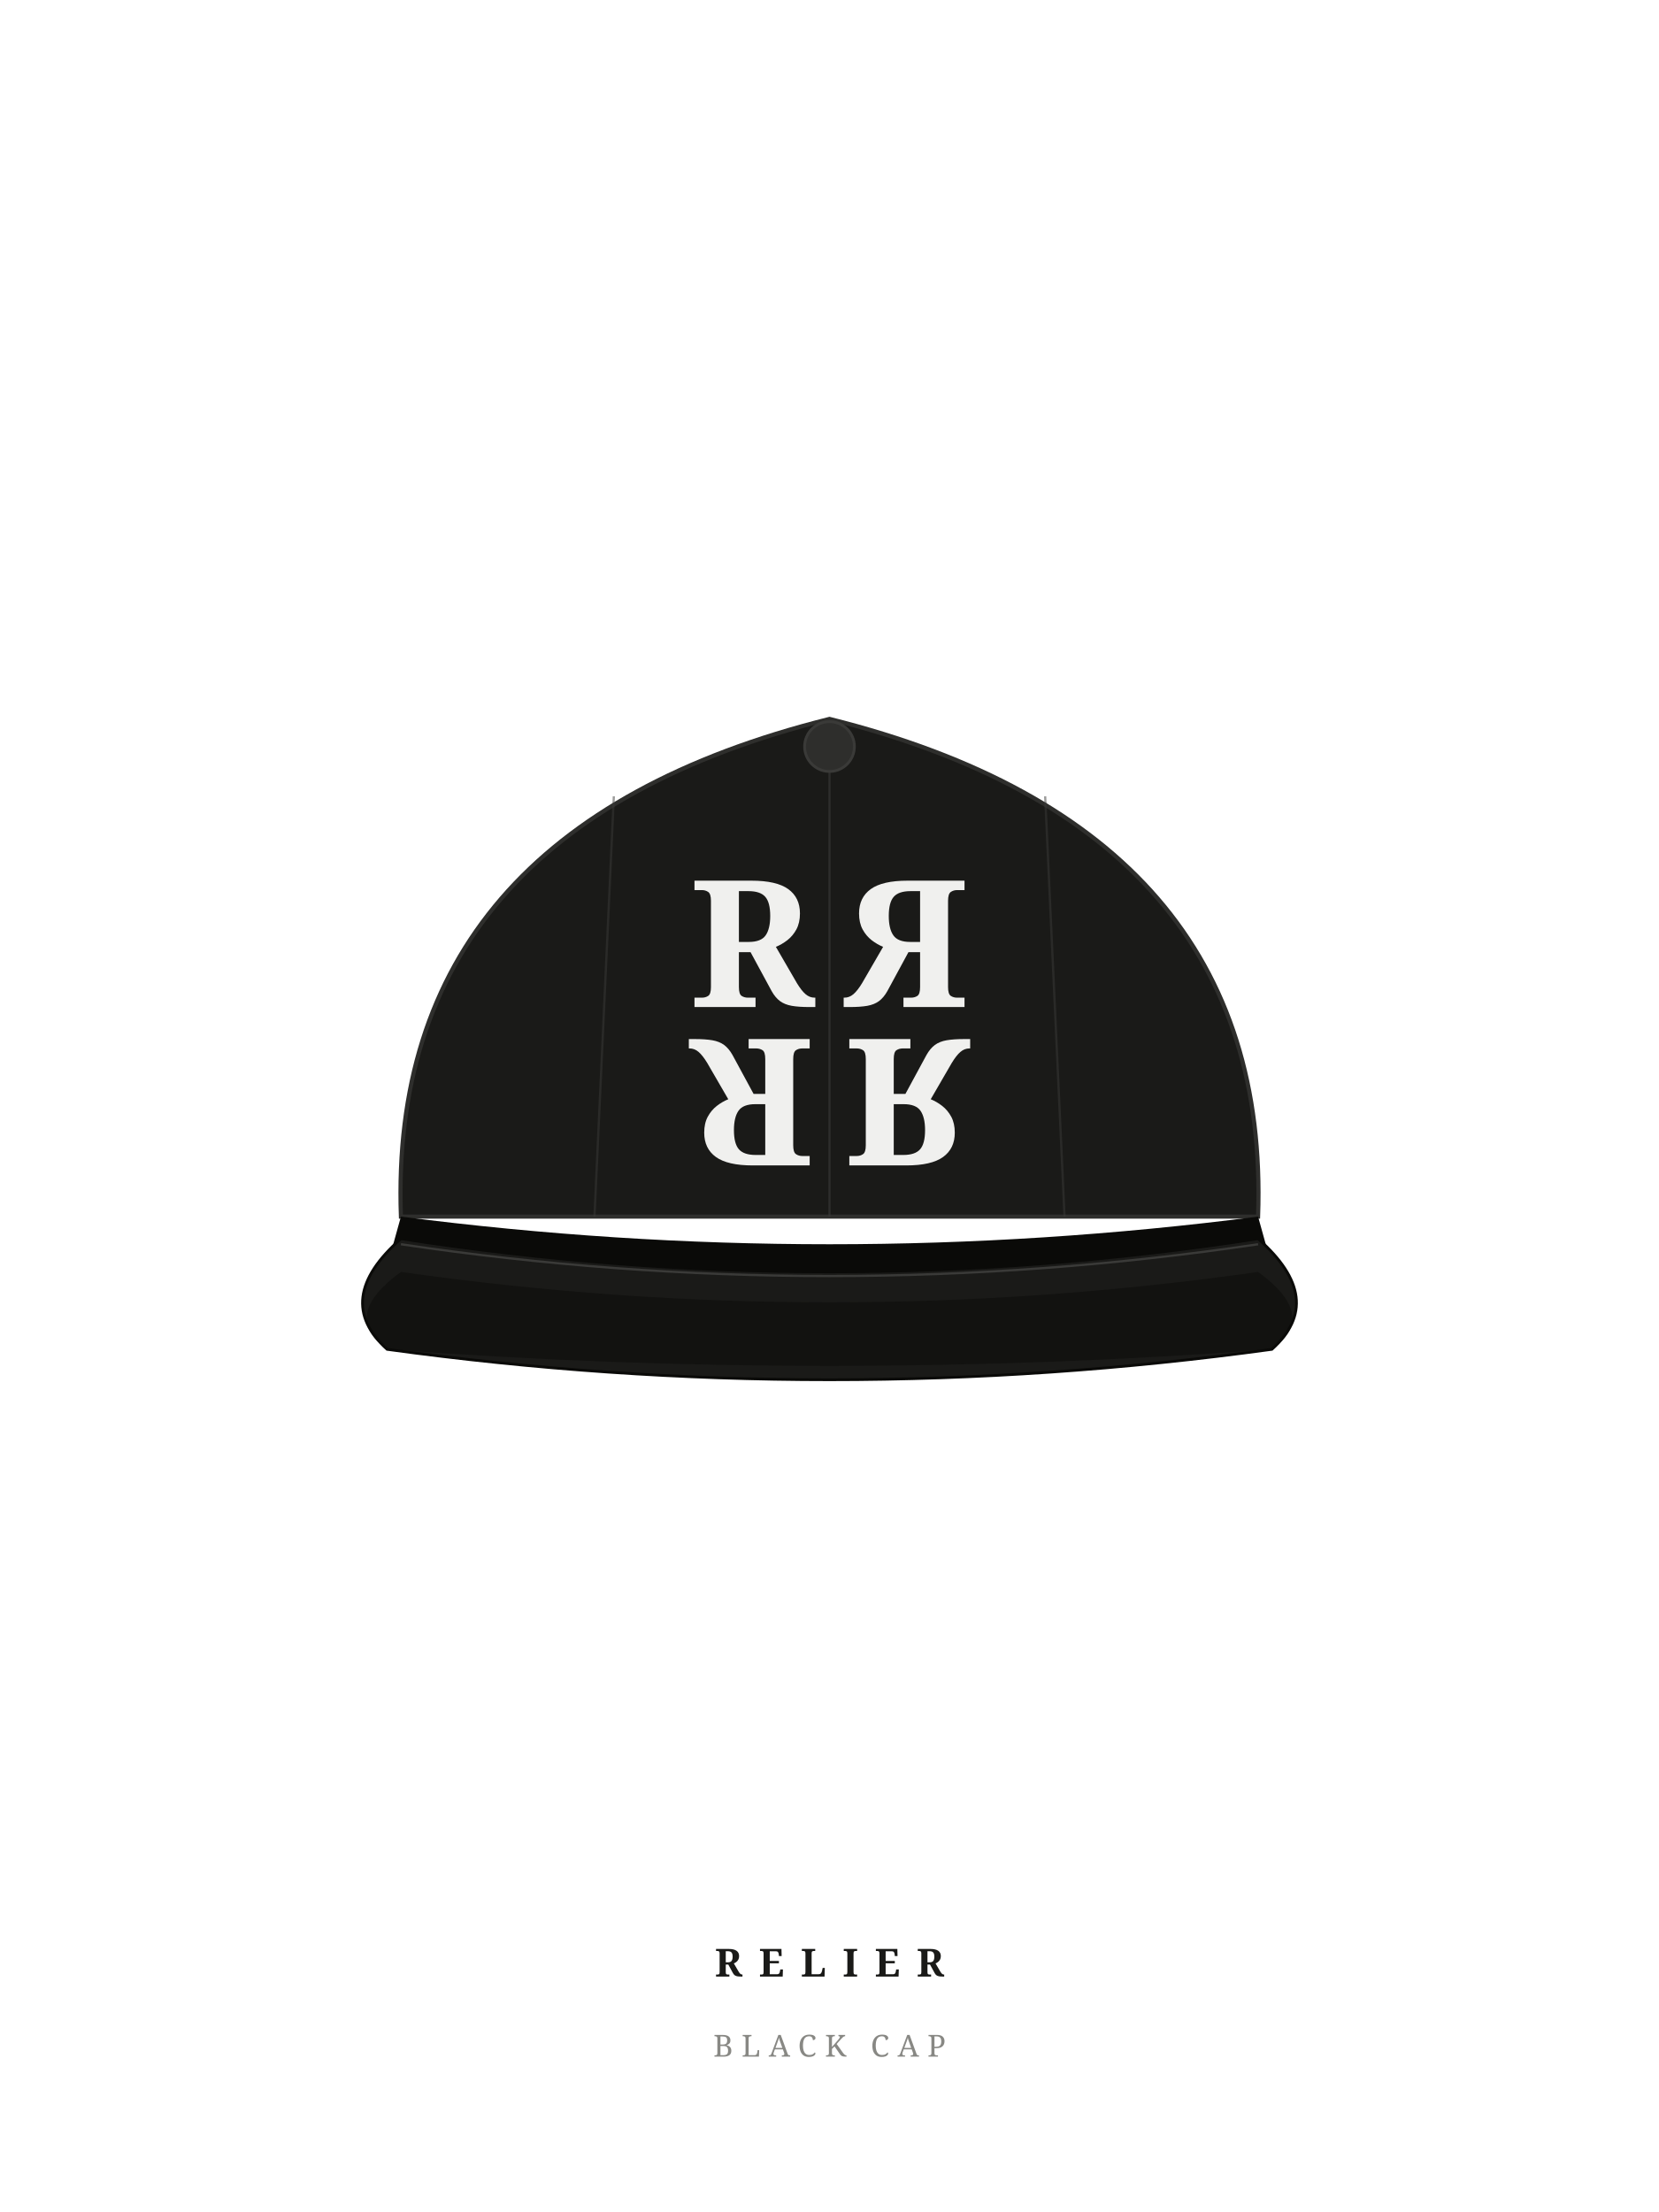
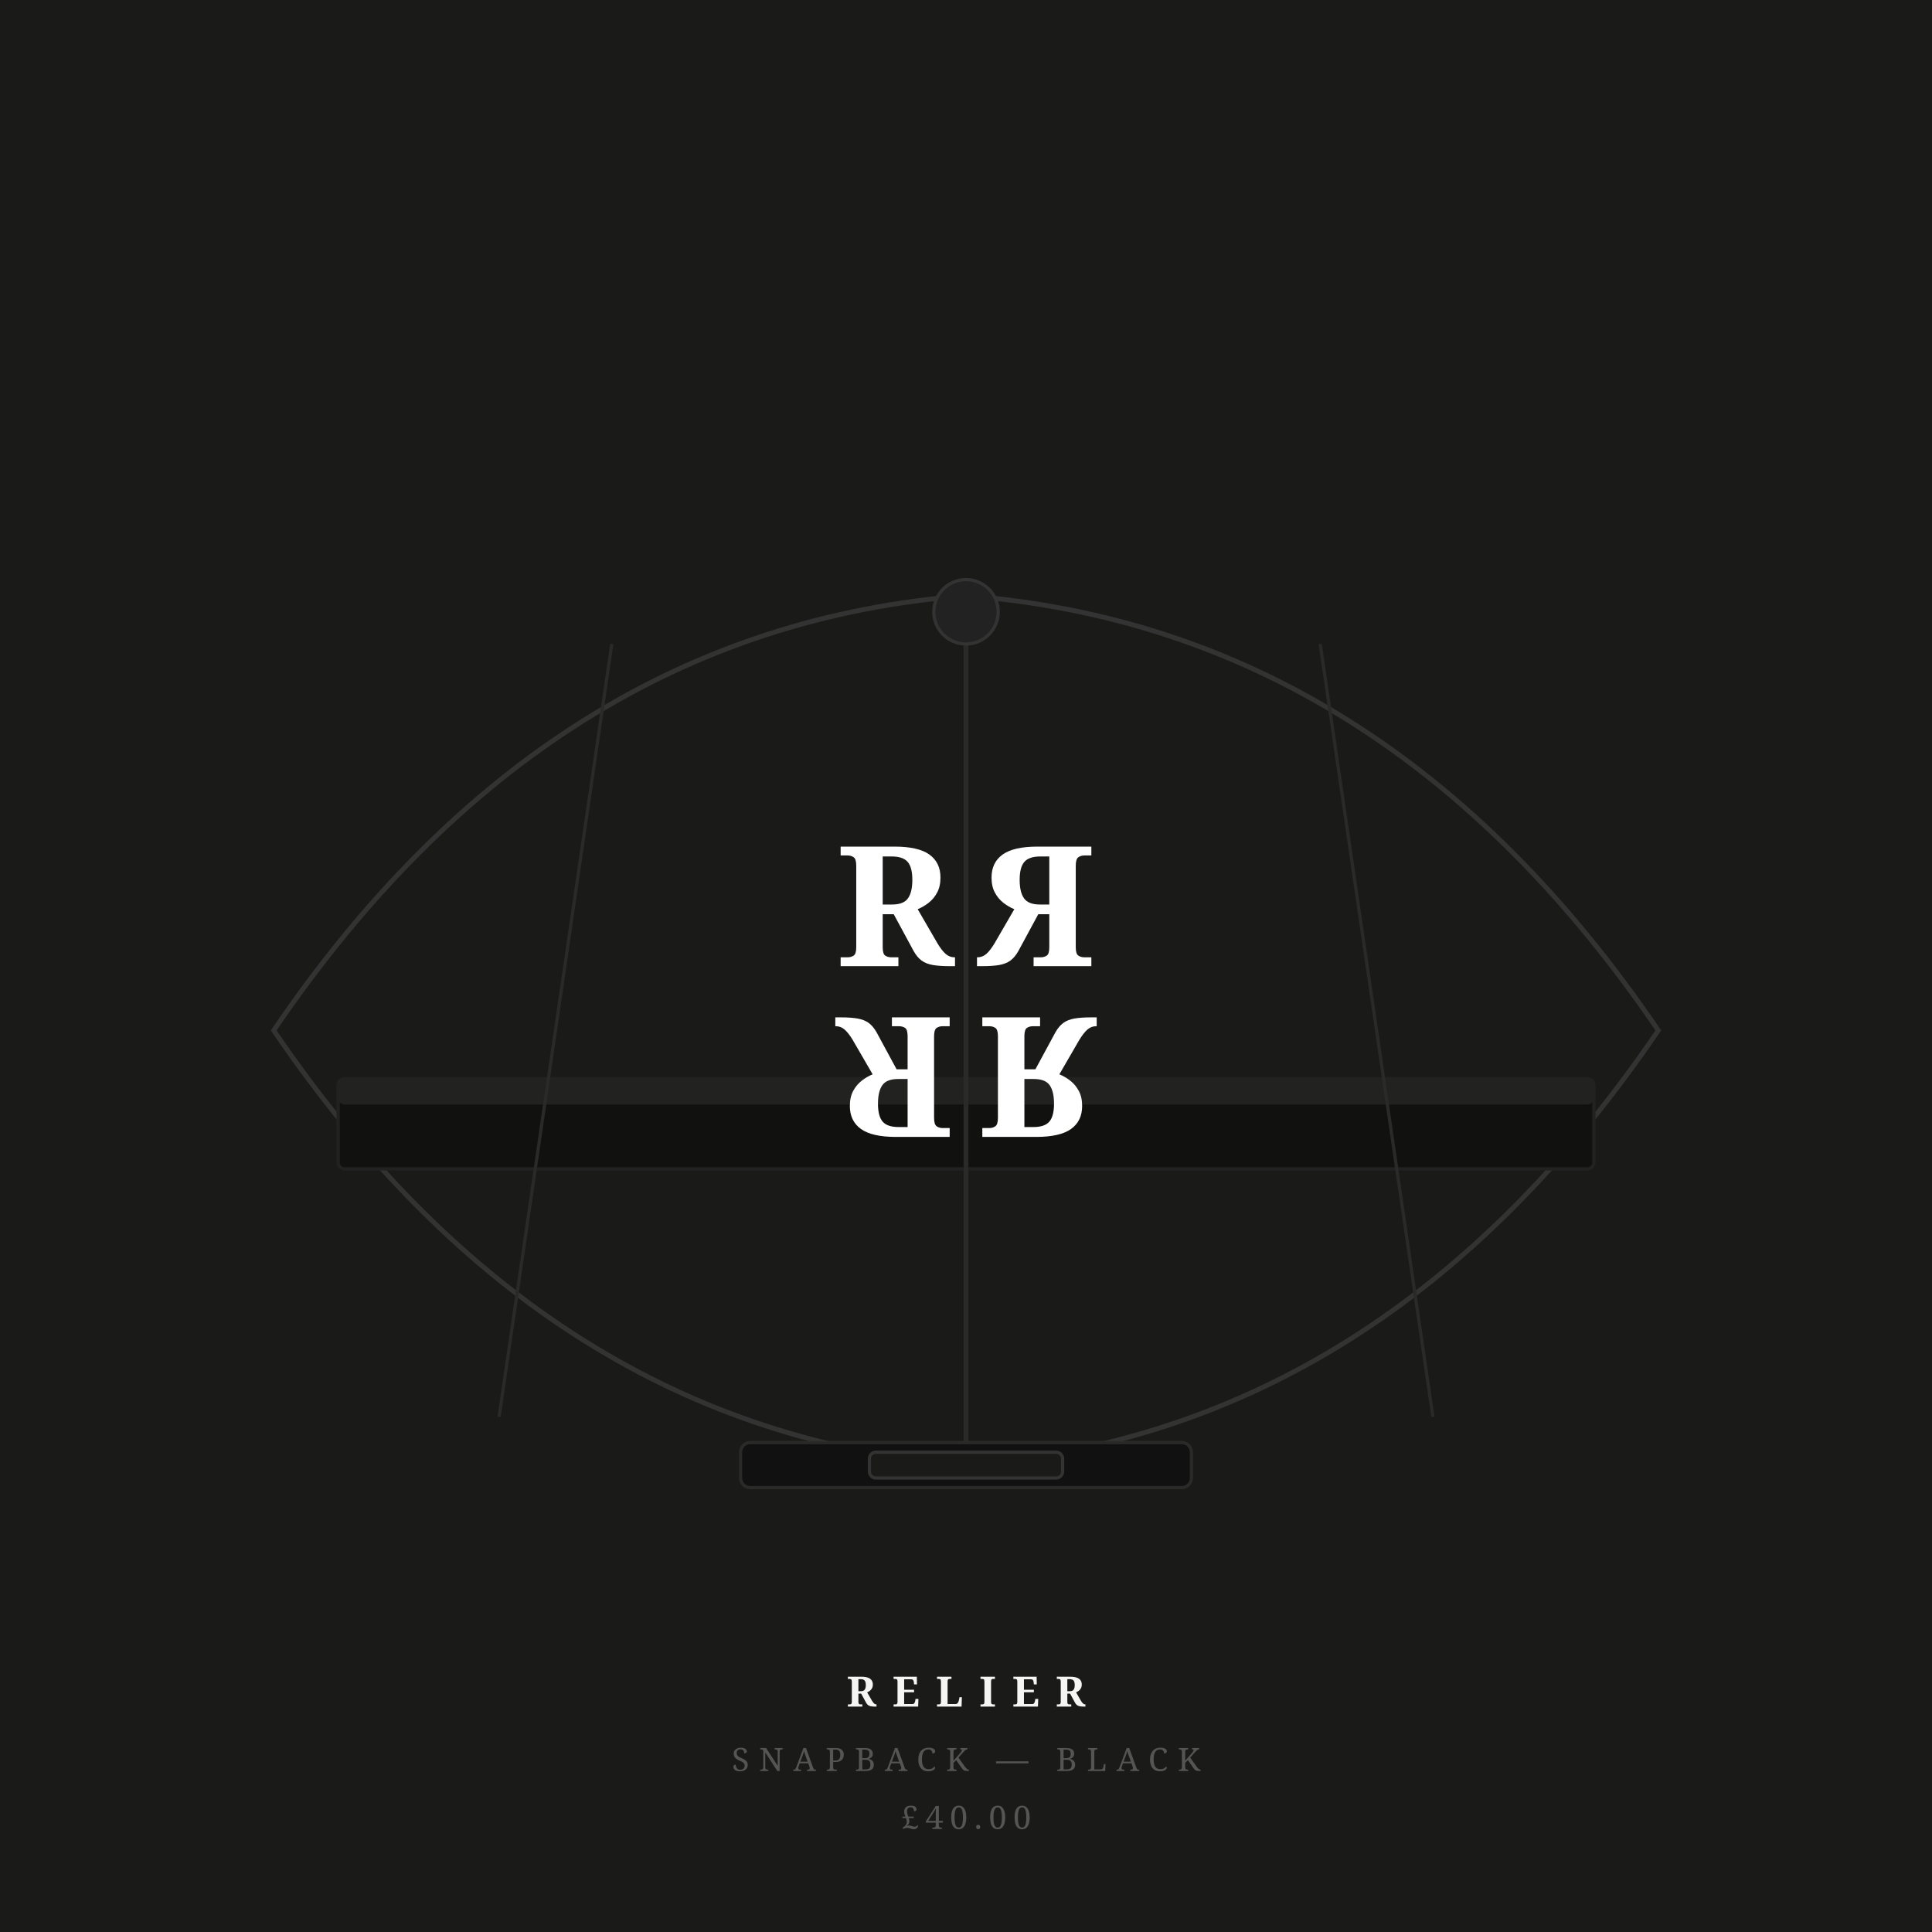
- <svg xmlns="http://www.w3.org/2000/svg" viewBox="0 0 600 800">
-   <rect width="600" height="800" fill="#ffffff" />
-   <path d="M145,440 Q140,300 300,260 Q460,300 455,440 Z" fill="#1a1a18" stroke="#2e2e2c" stroke-width="1.5" />
-   <line x1="300" y1="262" x2="300" y2="440" stroke="#3a3a38" stroke-width="0.8" opacity="0.6" />
-   <line x1="222" y1="288" x2="215" y2="440" stroke="#3a3a38" stroke-width="0.8" opacity="0.5" />
-   <line x1="378" y1="288" x2="385" y2="440" stroke="#3a3a38" stroke-width="0.8" opacity="0.5" />
-   <path d="M145,440 Q300,460 455,440 L460,458 Q300,480 140,458 Z" fill="#0a0a08" />
-   <path d="M145,448 Q300,472 455,448 Q480,470 460,488 Q300,510 140,488 Q120,470 145,448 Z" fill="#1a1a18" stroke="#0a0a08" stroke-width="1" />
-   <path d="M145,450 Q300,473 455,450" fill="none" stroke="#3a3a38" stroke-width="0.8" />
-   <path d="M145,460 Q300,482 455,460 Q477,476 460,488 Q300,500 140,488 Q123,476 145,460 Z" fill="#0a0a08" opacity="0.5" />
-   <circle cx="300" cy="270" r="9" fill="#2e2e2c" stroke="#3a3a38" stroke-width="1" />
-   <text transform="translate(272,342)" text-anchor="middle" dominant-baseline="middle" font-family="Georgia, serif" font-weight="900" font-size="64" fill="#f0f0ee">R</text>
-   <text transform="translate(328,342) scale(-1,1)" text-anchor="middle" dominant-baseline="middle" font-family="Georgia, serif" font-weight="900" font-size="64" fill="#f0f0ee">R</text>
-   <text transform="translate(272,398) scale(-1,-1)" text-anchor="middle" dominant-baseline="middle" font-family="Georgia, serif" font-weight="900" font-size="64" fill="#f0f0ee">R</text>
-   <text transform="translate(328,398) scale(1,-1)" text-anchor="middle" dominant-baseline="middle" font-family="Georgia, serif" font-weight="900" font-size="64" fill="#f0f0ee">R</text>
-   <text x="300" y="710" text-anchor="middle" dominant-baseline="middle" font-family="Georgia, serif" font-weight="700" font-size="14" fill="#1a1a18" letter-spacing="6">RELIER</text>
-   <text x="300" y="740" text-anchor="middle" dominant-baseline="middle" font-family="Georgia, serif" font-size="11" fill="#888884" letter-spacing="3">BLACK CAP</text>
+ <svg xmlns="http://www.w3.org/2000/svg" viewBox="0 0 600 600">
+   <rect width="600" height="600" fill="#1a1a18" />
+   <path d="M300,185 Q430,195 515,320 Q430,445 300,455 Q170,445 85,320 Q170,195 300,185" fill="#1a1a18" stroke="#333" stroke-width="1.5" />
+   <rect x="105" y="335" width="390" height="28" rx="2" fill="#111110" stroke="#222" stroke-width="1" />
+   <rect x="105" y="335" width="390" height="8" rx="2" fill="#222221" />
+   <line x1="300" y1="190" x2="300" y2="452" stroke="#2a2a28" stroke-width="1.5" />
+   <line x1="190" y1="200" x2="155" y2="440" stroke="#2a2a28" stroke-width="1" />
+   <line x1="410" y1="200" x2="445" y2="440" stroke="#2a2a28" stroke-width="1" />
+   <circle cx="300" cy="190" r="10" fill="#222" stroke="#333" stroke-width="1" />
+   <rect x="230" y="448" width="140" height="14" rx="3" fill="#111" stroke="#2a2a28" stroke-width="1" />
+   <rect x="270" y="451" width="60" height="8" rx="2" fill="#1a1a18" stroke="#333" stroke-width="1" />
+   <g transform="translate(300,308)">
+     <text text-anchor="middle" dominant-baseline="middle" font-family="Georgia,serif" font-weight="900" font-size="52" fill="#ffffff" transform="translate(-22,-26)">R</text>
+     <text text-anchor="middle" dominant-baseline="middle" font-family="Georgia,serif" font-weight="900" font-size="52" fill="#ffffff" transform="translate(22,-26) scale(-1,1)">R</text>
+     <text text-anchor="middle" dominant-baseline="middle" font-family="Georgia,serif" font-weight="900" font-size="52" fill="#ffffff" transform="translate(-22,26) scale(-1,-1)">R</text>
+     <text text-anchor="middle" dominant-baseline="middle" font-family="Georgia,serif" font-weight="900" font-size="52" fill="#ffffff" transform="translate(22,26) scale(1,-1)">R</text>
+   </g>
+   <text x="300" y="530" text-anchor="middle" font-family="Georgia,serif" font-weight="700" font-size="13" fill="#f5f5f3" letter-spacing="5">RELIER</text>
+   <text x="300" y="550" text-anchor="middle" font-family="Georgia,serif" font-size="10" fill="#555" letter-spacing="3">SNAPBACK — BLACK</text>
+   <text x="300" y="568" text-anchor="middle" font-family="Georgia,serif" font-size="10" fill="#555" letter-spacing="2">£40.00</text>
</svg>
